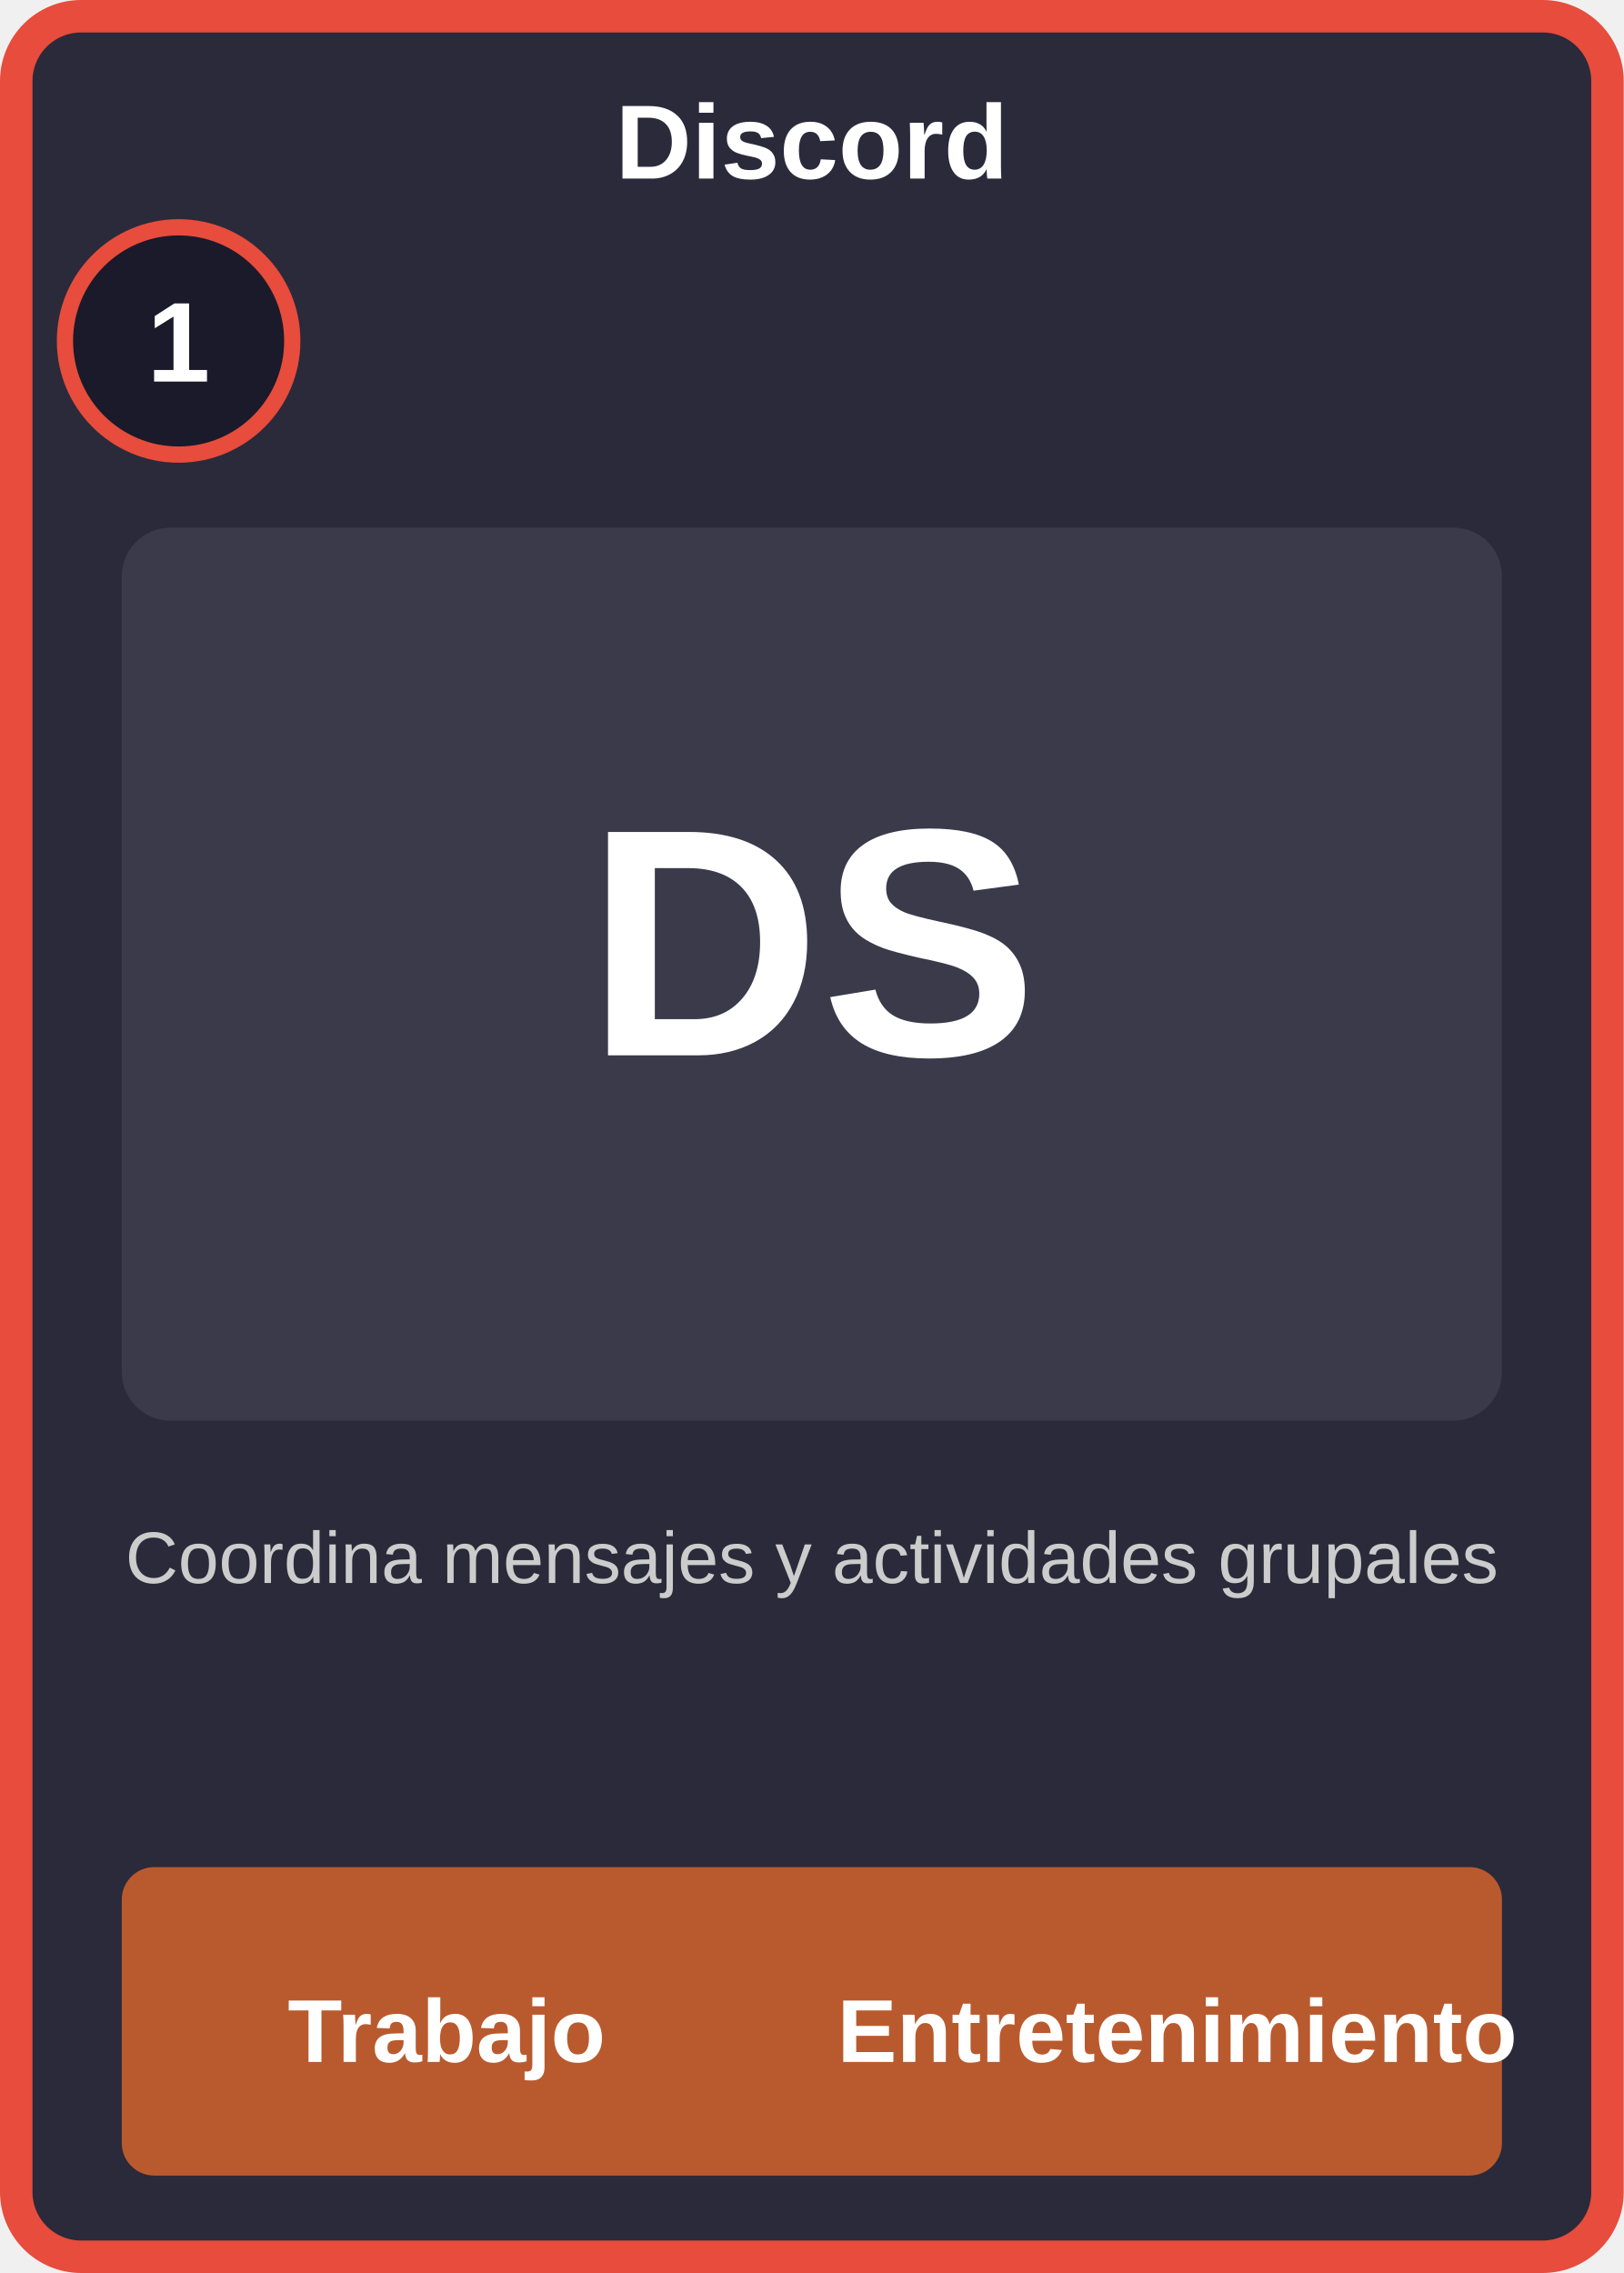
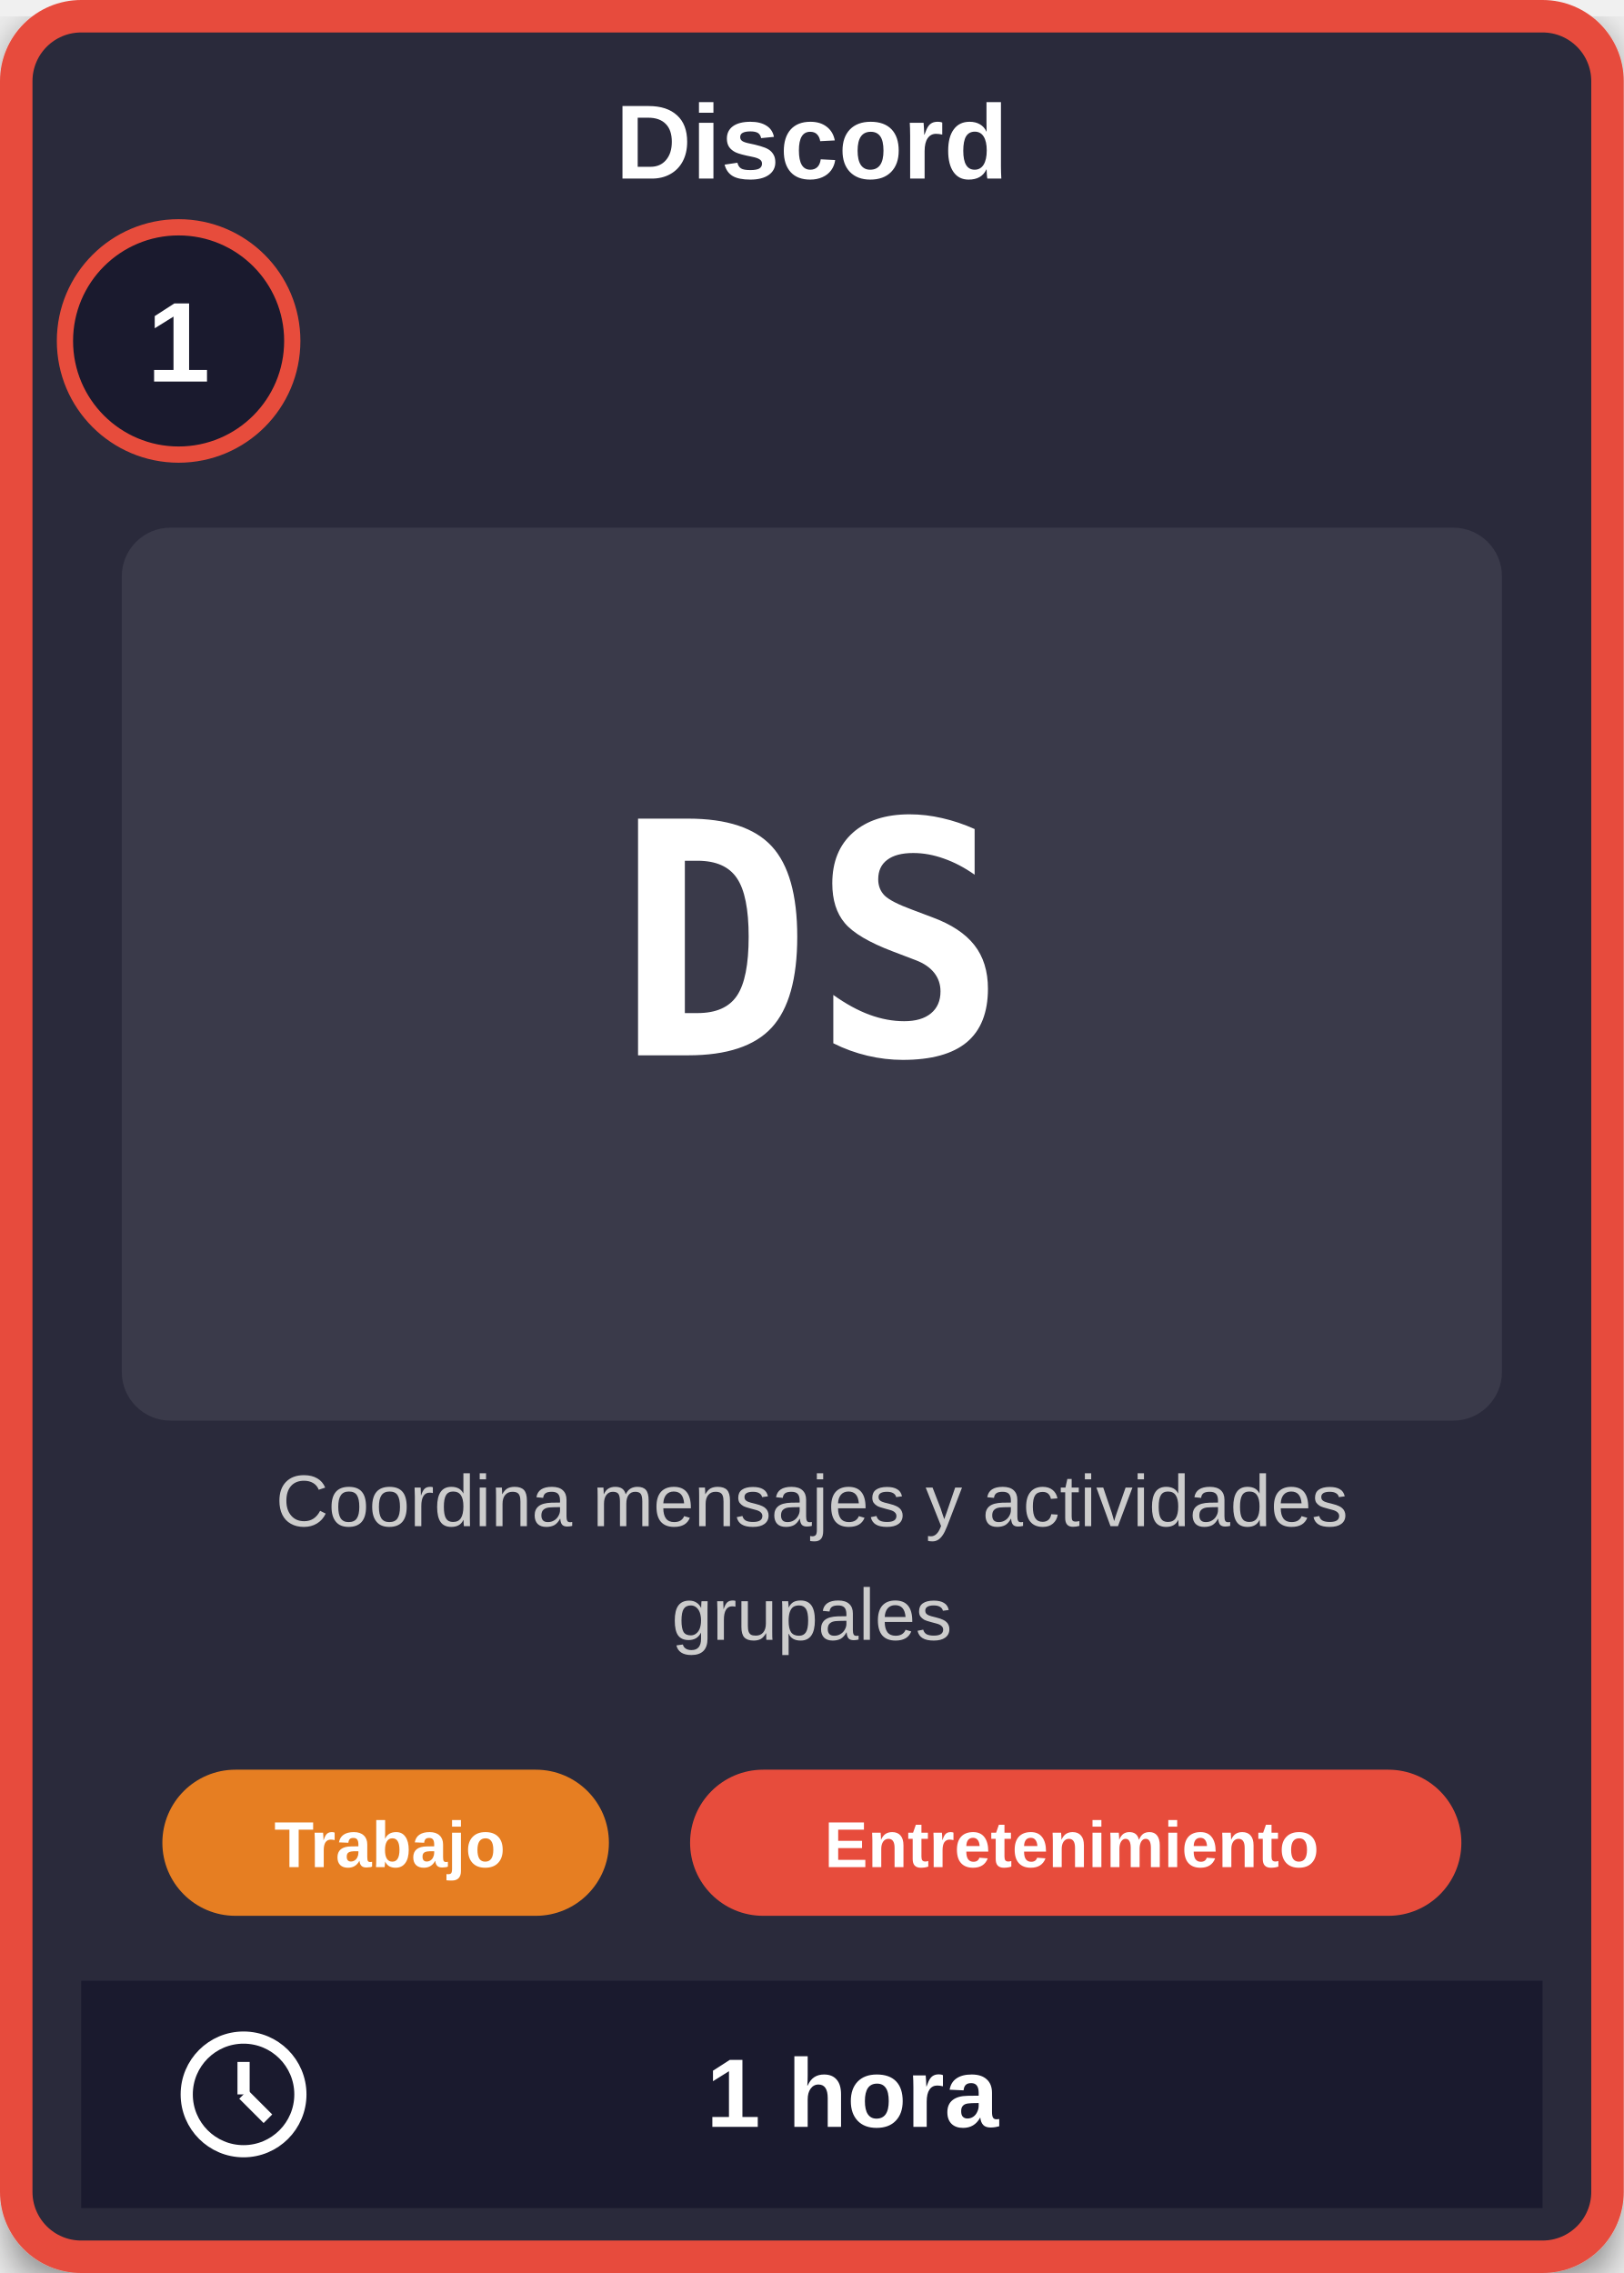
<svg xmlns="http://www.w3.org/2000/svg" viewBox="0 0 200 280">
-   <rect x="2" y="2" width="196" height="276" rx="8" ry="8" fill="#2a2a3a" stroke="#e74c3c" stroke-width="4" />
-   <text x="100" y="22" text-anchor="middle" fill="#ffffff" font-size="13" font-weight="bold" font-family="Arial, sans-serif">Discord</text>
-   <circle cx="22" cy="42" r="14" fill="#1a1a2a" stroke="#e74c3c" stroke-width="2" />
-   <text x="22" y="47" text-anchor="middle" fill="#ffffff" font-size="14" font-weight="bold" font-family="Arial, sans-serif">1</text>
+   <defs>
+     <filter id="shadow2" x="-5%" y="-5%" width="110%" height="110%">
+       <feDropShadow dx="0" dy="2" stdDeviation="3" flood-color="#000" flood-opacity="0.5" />
+     </filter>
+   </defs>
+   <rect x="2" y="2" width="196" height="276" rx="8" ry="8" fill="#2a2a3a" stroke="#e74c3c" stroke-width="4" filter="url(#shadow2)" />
+   <text x="100" y="22" text-anchor="middle" fill="#ffffff" font-family="Arial, sans-serif" font-size="13" font-weight="bold">Discord</text>
+   <circle cx="22" cy="42" r="14" fill="#1a1a2e" stroke="#e74c3c" stroke-width="2" />
+   <text x="22" y="47" text-anchor="middle" fill="#ffffff" font-family="Arial, sans-serif" font-size="14" font-weight="bold">1</text>
  <rect x="15" y="65" width="170" height="110" rx="6" ry="6" fill="#3a3a4a" />
-   <text x="100" y="130" text-anchor="middle" fill="#ffffff" font-size="40" font-weight="bold" font-family="Arial, sans-serif">DS</text>
-   <text x="100" y="195" text-anchor="middle" fill="#cccccc" font-size="9" font-family="Arial, sans-serif">Coordina mensajes y actividades grupales</text>
-   <rect x="15" y="230" width="170" height="38" rx="4" ry="4" fill="#b95a2e" />
-   <text x="55" y="254" text-anchor="middle" fill="#ffffff" font-size="11" font-weight="bold" font-family="Arial, sans-serif">Trabajo</text>
-   <text x="145" y="254" text-anchor="middle" fill="#ffffff" font-size="11" font-weight="bold" font-family="Arial, sans-serif">Entretenimiento</text>
+   <text x="100" y="130" text-anchor="middle" fill="#ffffff" font-family="monospace, sans-serif" font-size="40" font-weight="bold">DS</text>
+   <text x="100" y="188" text-anchor="middle" fill="#cccccc" font-family="Arial, sans-serif" font-size="9">Coordina mensajes y actividades</text>
+   <text x="100" y="202" text-anchor="middle" fill="#cccccc" font-family="Arial, sans-serif" font-size="9">grupales</text>
+   <g>
+     <rect x="20" y="218" width="55" height="18" rx="9" ry="9" fill="#e67e22" />
+     <text x="48" y="230" text-anchor="middle" fill="#ffffff" font-family="Arial, sans-serif" font-size="8" font-weight="bold">Trabajo</text>
+   </g>
+   <g>
+     <rect x="85" y="218" width="95" height="18" rx="9" ry="9" fill="#e74c3c" />
+     <text x="132" y="230" text-anchor="middle" fill="#ffffff" font-family="Arial, sans-serif" font-size="8" font-weight="bold">Entretenimiento</text>
+   </g>
+   <rect x="10" y="244" width="180" height="28" fill="#1a1a2e" />
+   <circle cx="30" cy="258" r="7" fill="none" stroke="#ffffff" stroke-width="1.5" />
+   <line x1="30" y1="254" x2="30" y2="258" stroke="#ffffff" stroke-width="1.5" />
+   <line x1="30" y1="258" x2="33" y2="261" stroke="#ffffff" stroke-width="1.5" />
+   <text x="105" y="262" text-anchor="middle" fill="#ffffff" font-family="Arial, sans-serif" font-size="12" font-weight="bold">1 hora</text>
</svg>
